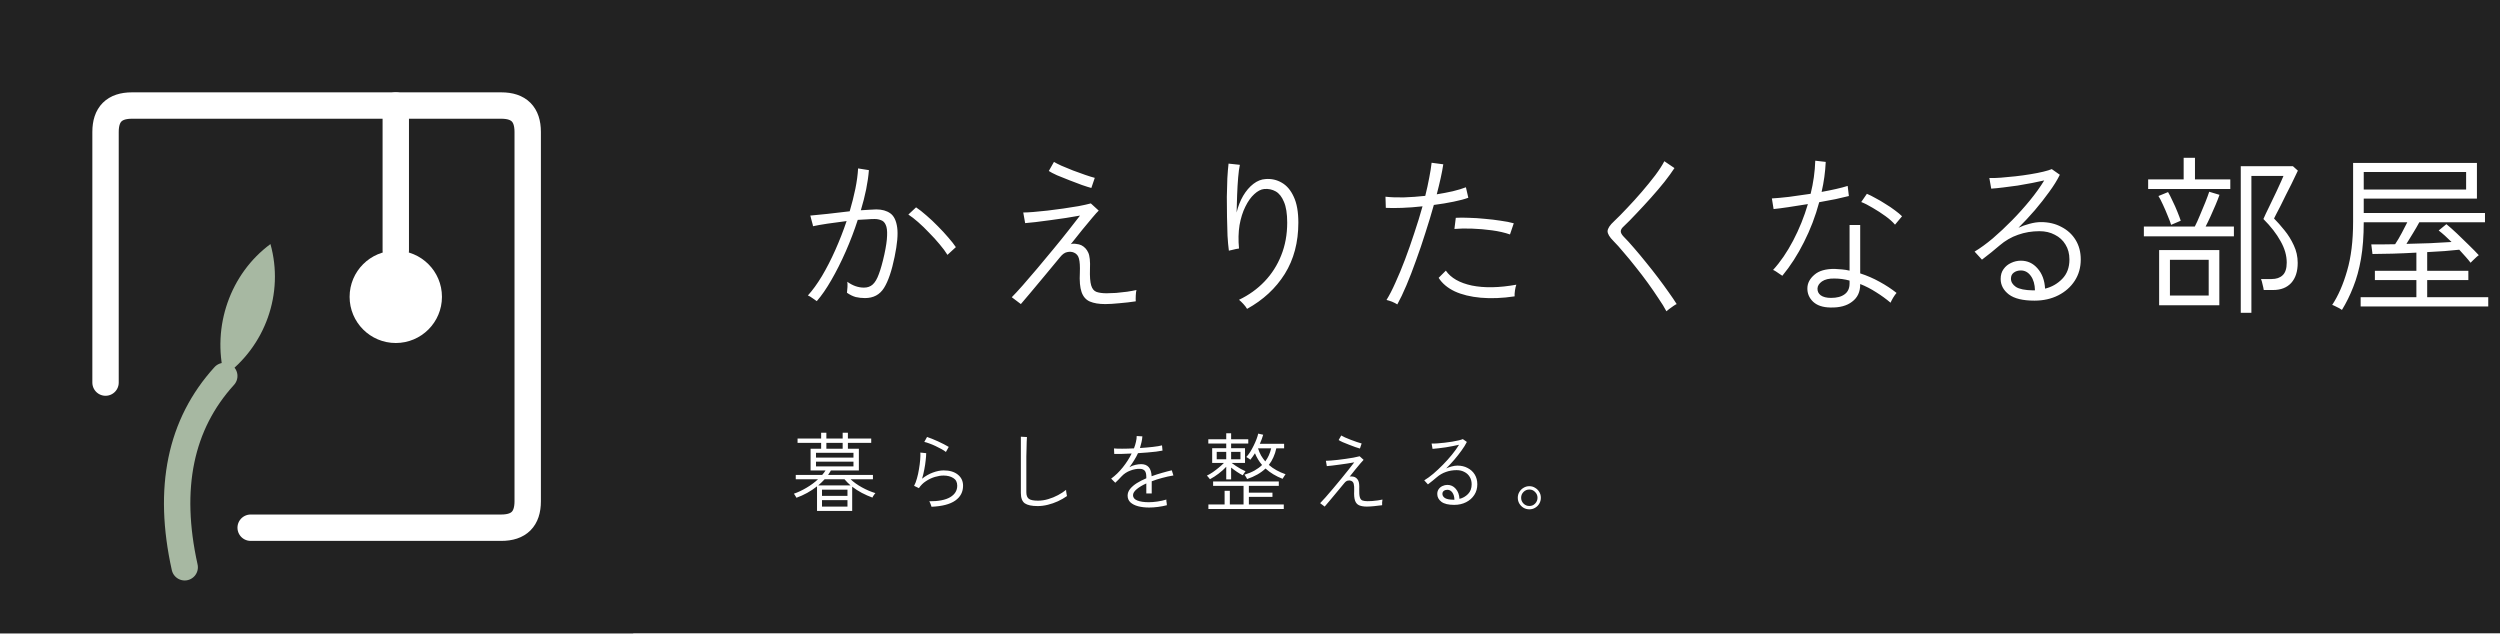
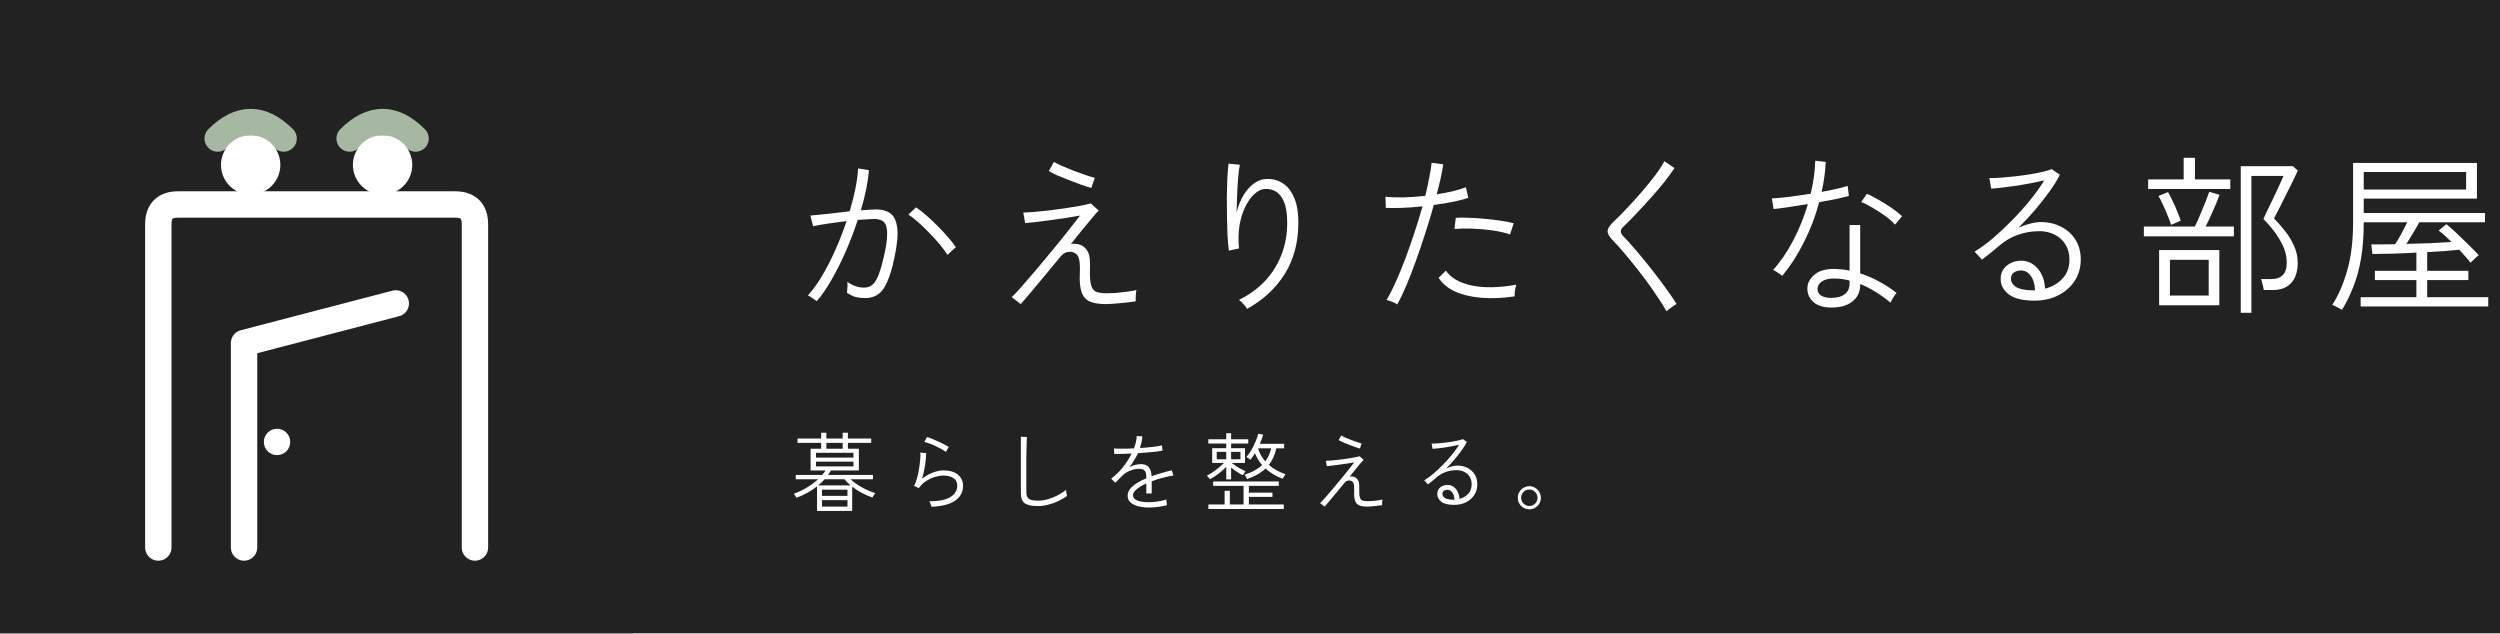
<svg xmlns="http://www.w3.org/2000/svg" width="379" height="96" viewBox="0 0 379 96" fill="none">
  <rect width="379" height="96" fill="#222222" />
  <rect width="96" height="96" fill="#222222" />
-   <path d="M16 58V20C16 17.333 17.333 16 20 16H76C78.667 16 80 17.333 80 20V76C80 78.667 78.667 80 76 80H38" stroke="white" stroke-width="4" stroke-linecap="round" />
-   <path d="M60 16V38" stroke="white" stroke-width="4" stroke-linecap="round" />
-   <path d="M60 52C63.866 52 67 48.866 67 45C67 41.134 63.866 38 60 38C56.134 38 53 41.134 53 45C53 48.866 56.134 52 60 52Z" fill="white" />
-   <path d="M28 86C25.333 74 27.333 64.333 34 57" stroke="#A7B8A2" stroke-width="4" stroke-linecap="round" />
-   <path d="M34 57C40.2 52.5 43.1 44.5 41 37C34.9 41.5 32.1 49.5 34 57Z" fill="#A7B8A2" />
+   <g fill="none" stroke="white" stroke-width="4" stroke-linecap="round" stroke-linejoin="round">
+     <path d="M24 83V34Q24 31 27 31H69Q72 31 72 34V83" />
+     <path d="M60 46L37 52V83" />
+     <path d="M33 21Q38 16 43 21" stroke="#A7B8A2" />
+     <path d="M53 21Q58 16 63 21" stroke="#A7B8A2" />
+     <circle cx="38" cy="25" r="4.5" fill="white" stroke="none" />
+     <circle cx="58" cy="25" r="4.5" fill="white" stroke="none" />
+     <circle cx="42" cy="67" r="2" fill="white" stroke="none" />
+   </g>
  <g clip-path="url(#clip0_2_48)">
    <path d="M123.822 45.656C123.77 45.604 123.649 45.517 123.458 45.396C123.267 45.257 123.077 45.127 122.886 45.006C122.695 44.885 122.557 44.815 122.47 44.798C123.181 44.018 123.891 43.039 124.602 41.86C125.313 40.664 125.989 39.347 126.63 37.908C127.271 36.469 127.843 35.005 128.346 33.514C127.358 33.635 126.396 33.765 125.46 33.904C124.541 34.043 123.805 34.173 123.25 34.294C123.25 34.207 123.215 34.051 123.146 33.826C123.094 33.601 123.033 33.375 122.964 33.15C122.912 32.907 122.869 32.751 122.834 32.682C123.493 32.63 124.368 32.543 125.46 32.422C126.569 32.283 127.687 32.153 128.814 32.032C129.161 30.853 129.447 29.718 129.672 28.626C129.897 27.517 130.036 26.485 130.088 25.532L131.726 25.792C131.657 26.693 131.518 27.664 131.31 28.704C131.102 29.727 130.833 30.784 130.504 31.876C130.955 31.841 131.379 31.815 131.778 31.798C132.194 31.763 132.549 31.746 132.844 31.746C133.711 31.746 134.421 31.945 134.976 32.344C135.531 32.743 135.877 33.462 136.016 34.502C136.155 35.525 136.025 36.998 135.626 38.922C135.193 41.054 134.655 42.631 134.014 43.654C133.373 44.677 132.411 45.188 131.128 45.188C130.643 45.188 130.175 45.136 129.724 45.032C129.291 44.911 128.849 44.694 128.398 44.382C128.433 44.139 128.459 43.853 128.476 43.524C128.493 43.195 128.485 42.926 128.45 42.718C129.265 43.307 130.105 43.602 130.972 43.602C131.509 43.602 131.951 43.446 132.298 43.134C132.662 42.805 132.974 42.276 133.234 41.548C133.511 40.82 133.789 39.832 134.066 38.584C134.326 37.388 134.465 36.435 134.482 35.724C134.517 34.996 134.447 34.45 134.274 34.086C134.118 33.722 133.884 33.488 133.572 33.384C133.277 33.263 132.948 33.202 132.584 33.202C132.255 33.202 131.873 33.219 131.44 33.254C131.007 33.271 130.539 33.297 130.036 33.332C129.516 34.944 128.909 36.539 128.216 38.116C127.523 39.693 126.795 41.141 126.032 42.458C125.287 43.758 124.55 44.824 123.822 45.656ZM143.634 38.636C143.339 38.151 142.941 37.613 142.438 37.024C141.953 36.435 141.424 35.854 140.852 35.282C140.297 34.693 139.743 34.155 139.188 33.67C138.633 33.185 138.139 32.803 137.706 32.526L138.876 31.434C139.344 31.746 139.864 32.153 140.436 32.656C141.025 33.159 141.606 33.705 142.178 34.294C142.75 34.866 143.279 35.438 143.764 36.01C144.249 36.565 144.631 37.05 144.908 37.466L143.634 38.636ZM154.762 46.098L153.384 45.058C153.8 44.642 154.346 44.053 155.022 43.29C155.698 42.51 156.443 41.643 157.258 40.69C158.073 39.719 158.887 38.74 159.702 37.752C160.534 36.747 161.297 35.802 161.99 34.918C162.701 34.017 163.281 33.271 163.732 32.682C163.091 32.803 162.371 32.925 161.574 33.046C160.777 33.167 159.979 33.28 159.182 33.384C158.385 33.488 157.648 33.583 156.972 33.67C156.313 33.739 155.793 33.791 155.412 33.826L155.126 32.214C155.507 32.214 156.019 32.188 156.66 32.136C157.301 32.084 158.012 32.015 158.792 31.928C159.572 31.841 160.369 31.737 161.184 31.616C161.999 31.495 162.77 31.373 163.498 31.252C164.226 31.113 164.85 30.975 165.37 30.836L166.566 31.928C166.375 32.101 166.055 32.457 165.604 32.994C165.153 33.514 164.642 34.129 164.07 34.84C163.498 35.551 162.917 36.279 162.328 37.024C162.519 36.937 162.779 36.92 163.108 36.972C163.455 37.007 163.732 37.076 163.94 37.18C164.408 37.423 164.755 37.795 164.98 38.298C165.205 38.783 165.292 39.615 165.24 40.794C165.205 41.921 165.266 42.744 165.422 43.264C165.578 43.784 165.847 44.113 166.228 44.252C166.627 44.391 167.138 44.46 167.762 44.46C168.161 44.46 168.637 44.443 169.192 44.408C169.747 44.356 170.301 44.295 170.856 44.226C171.428 44.139 171.905 44.053 172.286 43.966C172.234 44.157 172.199 44.443 172.182 44.824C172.165 45.188 172.165 45.474 172.182 45.682C171.385 45.803 170.561 45.899 169.712 45.968C168.863 46.055 168.143 46.098 167.554 46.098C166.601 46.098 165.821 45.968 165.214 45.708C164.625 45.448 164.209 44.971 163.966 44.278C163.723 43.585 163.637 42.597 163.706 41.314C163.741 40.378 163.697 39.685 163.576 39.234C163.472 38.783 163.221 38.471 162.822 38.298C162.51 38.159 162.163 38.133 161.782 38.22C161.418 38.289 161.063 38.541 160.716 38.974C159.901 39.962 159.104 40.924 158.324 41.86C157.544 42.796 156.842 43.637 156.218 44.382C155.594 45.127 155.109 45.699 154.762 46.098ZM165.448 28.496C165.119 28.409 164.651 28.262 164.044 28.054C163.437 27.829 162.796 27.586 162.12 27.326C161.444 27.066 160.82 26.815 160.248 26.572C159.676 26.312 159.26 26.095 159 25.922L159.78 24.544C160.005 24.683 160.378 24.873 160.898 25.116C161.435 25.341 162.025 25.584 162.666 25.844C163.325 26.087 163.949 26.312 164.538 26.52C165.145 26.728 165.621 26.875 165.968 26.962L165.448 28.496ZM189.056 46.826C188.917 46.583 188.727 46.332 188.484 46.072C188.259 45.829 188.042 45.621 187.834 45.448C189.325 44.737 190.616 43.81 191.708 42.666C192.8 41.522 193.641 40.205 194.23 38.714C194.837 37.206 195.14 35.551 195.14 33.748C195.14 32.396 194.975 31.347 194.646 30.602C194.334 29.839 193.918 29.311 193.398 29.016C192.878 28.721 192.297 28.6 191.656 28.652C191.153 28.704 190.651 28.964 190.148 29.432C189.645 29.883 189.195 30.515 188.796 31.33C188.397 32.127 188.103 33.063 187.912 34.138C187.739 35.213 187.713 36.391 187.834 37.674C187.747 37.674 187.591 37.7 187.366 37.752C187.141 37.804 186.924 37.856 186.716 37.908C186.508 37.943 186.369 37.977 186.3 38.012C186.213 37.388 186.144 36.634 186.092 35.75C186.057 34.849 186.031 33.895 186.014 32.89C185.997 31.867 185.988 30.853 185.988 29.848C186.005 28.843 186.031 27.898 186.066 27.014C186.118 26.13 186.179 25.393 186.248 24.804L187.964 24.986C187.86 25.454 187.773 26.095 187.704 26.91C187.635 27.725 187.583 28.609 187.548 29.562C187.513 30.498 187.487 31.382 187.47 32.214C187.695 31.278 188.025 30.437 188.458 29.692C188.909 28.929 189.429 28.323 190.018 27.872C190.607 27.421 191.223 27.179 191.864 27.144C192.748 27.075 193.563 27.257 194.308 27.69C195.071 28.123 195.677 28.834 196.128 29.822C196.596 30.81 196.83 32.119 196.83 33.748C196.83 36.729 196.145 39.321 194.776 41.522C193.407 43.706 191.5 45.474 189.056 46.826ZM211.832 46.15C211.624 46.011 211.355 45.873 211.026 45.734C210.697 45.613 210.419 45.526 210.194 45.474C210.627 44.781 211.078 43.905 211.546 42.848C212.031 41.791 212.517 40.621 213.002 39.338C213.487 38.055 213.955 36.721 214.406 35.334C214.874 33.947 215.29 32.595 215.654 31.278C214.579 31.399 213.548 31.477 212.56 31.512C211.572 31.547 210.749 31.547 210.09 31.512L210.038 29.822C210.801 29.909 211.719 29.943 212.794 29.926C213.869 29.891 214.961 29.813 216.07 29.692C216.313 28.721 216.512 27.811 216.668 26.962C216.841 26.095 216.963 25.333 217.032 24.674L218.8 24.908C218.713 25.515 218.583 26.208 218.41 26.988C218.237 27.768 218.037 28.591 217.812 29.458C218.679 29.319 219.493 29.163 220.256 28.99C221.036 28.799 221.695 28.6 222.232 28.392L222.596 29.978C222.041 30.186 221.296 30.385 220.36 30.576C219.441 30.767 218.445 30.931 217.37 31.07C216.989 32.439 216.564 33.843 216.096 35.282C215.645 36.721 215.169 38.125 214.666 39.494C214.181 40.863 213.695 42.12 213.21 43.264C212.725 44.408 212.265 45.37 211.832 46.15ZM229.616 44.928C227.761 45.205 226.054 45.275 224.494 45.136C222.951 44.997 221.634 44.677 220.542 44.174C219.45 43.654 218.635 42.969 218.098 42.12L219.19 41.028C219.953 42.137 221.27 42.891 223.142 43.29C225.031 43.671 227.276 43.628 229.876 43.16C229.789 43.385 229.72 43.68 229.668 44.044C229.616 44.408 229.599 44.703 229.616 44.928ZM228.914 35.542C228.117 35.265 227.207 35.057 226.184 34.918C225.161 34.779 224.147 34.693 223.142 34.658C222.137 34.623 221.253 34.641 220.49 34.71L220.698 33.02C221.27 32.985 221.937 32.985 222.7 33.02C223.48 33.037 224.286 33.089 225.118 33.176C225.95 33.245 226.747 33.341 227.51 33.462C228.29 33.566 228.949 33.696 229.486 33.852L228.914 35.542ZM252.626 47.19C252.331 46.618 251.933 45.968 251.43 45.24C250.945 44.495 250.407 43.715 249.818 42.9C249.229 42.085 248.613 41.279 247.972 40.482C247.348 39.685 246.741 38.948 246.152 38.272C245.58 37.579 245.06 36.998 244.592 36.53C244.003 35.941 243.708 35.447 243.708 35.048C243.725 34.632 244.055 34.129 244.696 33.54C245.285 32.985 245.944 32.318 246.672 31.538C247.417 30.758 248.163 29.935 248.908 29.068C249.653 28.201 250.329 27.369 250.936 26.572C251.543 25.757 252.002 25.047 252.314 24.44L253.848 25.48C253.467 26.069 252.964 26.763 252.34 27.56C251.716 28.34 251.031 29.146 250.286 29.978C249.541 30.81 248.804 31.607 248.076 32.37C247.365 33.133 246.724 33.783 246.152 34.32C245.857 34.58 245.71 34.831 245.71 35.074C245.71 35.299 245.849 35.559 246.126 35.854C246.611 36.339 247.149 36.929 247.738 37.622C248.327 38.298 248.934 39.026 249.558 39.806C250.182 40.569 250.789 41.34 251.378 42.12C251.967 42.9 252.505 43.637 252.99 44.33C253.475 45.006 253.874 45.595 254.186 46.098C254.082 46.133 253.917 46.228 253.692 46.384C253.467 46.54 253.25 46.696 253.042 46.852C252.834 47.008 252.695 47.121 252.626 47.19ZM277.482 46.618C276.338 46.601 275.463 46.306 274.856 45.734C274.267 45.162 273.981 44.477 273.998 43.68C274.015 42.917 274.371 42.241 275.064 41.652C275.757 41.045 276.789 40.751 278.158 40.768C278.539 40.785 278.912 40.811 279.276 40.846C279.657 40.881 280.03 40.941 280.394 41.028V34.112H282.006V41.444C283.029 41.773 284.008 42.198 284.944 42.718C285.897 43.238 286.755 43.801 287.518 44.408C287.362 44.581 287.189 44.824 286.998 45.136C286.825 45.431 286.695 45.682 286.608 45.89C285.932 45.318 285.204 44.789 284.424 44.304C283.644 43.801 282.838 43.385 282.006 43.056V43.134C282.006 44.261 281.599 45.127 280.784 45.734C279.987 46.358 278.886 46.653 277.482 46.618ZM270.202 41.808C270.133 41.756 270.003 41.669 269.812 41.548C269.621 41.409 269.431 41.279 269.24 41.158C269.049 41.037 268.902 40.959 268.798 40.924C269.907 39.711 270.921 38.229 271.84 36.478C272.759 34.727 273.504 32.881 274.076 30.94C273.019 31.113 272.022 31.269 271.086 31.408C270.15 31.547 269.413 31.642 268.876 31.694L268.616 30.082C269.275 30.047 270.133 29.969 271.19 29.848C272.265 29.709 273.365 29.553 274.492 29.38C274.908 27.699 275.142 26.026 275.194 24.362L276.78 24.544C276.711 26.069 276.503 27.586 276.156 29.094C276.919 28.955 277.647 28.808 278.34 28.652C279.033 28.496 279.623 28.34 280.108 28.184L280.29 29.718C279.753 29.857 279.085 30.013 278.288 30.186C277.508 30.342 276.676 30.498 275.792 30.654C275.22 32.786 274.449 34.805 273.478 36.712C272.525 38.619 271.433 40.317 270.202 41.808ZM277.586 45.162C278.47 45.162 279.155 44.98 279.64 44.616C280.143 44.252 280.394 43.706 280.394 42.978V42.536C279.649 42.328 278.877 42.224 278.08 42.224C277.283 42.207 276.659 42.354 276.208 42.666C275.775 42.978 275.549 43.333 275.532 43.732C275.515 44.165 275.679 44.512 276.026 44.772C276.39 45.032 276.91 45.162 277.586 45.162ZM287.284 34.06C286.937 33.644 286.452 33.211 285.828 32.76C285.204 32.309 284.563 31.893 283.904 31.512C283.245 31.113 282.665 30.819 282.162 30.628L283.02 29.38C283.401 29.536 283.835 29.753 284.32 30.03C284.823 30.29 285.325 30.585 285.828 30.914C286.348 31.226 286.825 31.547 287.258 31.876C287.709 32.205 288.073 32.509 288.35 32.786L287.284 34.06ZM308.422 45.578C306.671 45.578 305.38 45.266 304.548 44.642C303.716 44.001 303.3 43.212 303.3 42.276C303.3 41.687 303.447 41.193 303.742 40.794C304.037 40.378 304.418 40.066 304.886 39.858C305.354 39.633 305.848 39.52 306.368 39.52C307.373 39.52 308.214 39.91 308.89 40.69C309.583 41.47 309.965 42.493 310.034 43.758C311.039 43.515 311.906 43.021 312.634 42.276C313.362 41.531 313.726 40.551 313.726 39.338C313.726 38.471 313.527 37.717 313.128 37.076C312.747 36.435 312.209 35.941 311.516 35.594C310.84 35.23 310.06 35.048 309.176 35.048C308.032 35.048 306.949 35.23 305.926 35.594C304.921 35.941 303.993 36.478 303.144 37.206C302.849 37.466 302.433 37.813 301.896 38.246C301.359 38.679 300.882 39.052 300.466 39.364L299.348 38.142C300.215 37.622 301.133 36.955 302.104 36.14C303.075 35.308 304.045 34.398 305.016 33.41C305.987 32.422 306.897 31.408 307.746 30.368C308.595 29.328 309.315 28.323 309.904 27.352C309.384 27.473 308.769 27.603 308.058 27.742C307.365 27.881 306.637 28.011 305.874 28.132C305.111 28.236 304.383 28.331 303.69 28.418C302.997 28.505 302.39 28.565 301.87 28.6L301.584 26.988C302.052 27.005 302.633 26.988 303.326 26.936C304.019 26.884 304.756 26.815 305.536 26.728C306.316 26.641 307.07 26.537 307.798 26.416C308.543 26.295 309.202 26.165 309.774 26.026C310.346 25.887 310.771 25.757 311.048 25.636L312.27 26.494C311.871 27.309 311.334 28.175 310.658 29.094C309.999 30.013 309.271 30.94 308.474 31.876C307.677 32.795 306.853 33.679 306.004 34.528C306.507 34.285 307.061 34.086 307.668 33.93C308.292 33.757 308.873 33.67 309.41 33.67C310.571 33.67 311.603 33.913 312.504 34.398C313.423 34.866 314.142 35.525 314.662 36.374C315.182 37.223 315.442 38.211 315.442 39.338C315.442 40.551 315.139 41.626 314.532 42.562C313.925 43.498 313.093 44.235 312.036 44.772C310.979 45.309 309.774 45.578 308.422 45.578ZM308.188 44.018H308.5C308.483 43.117 308.275 42.389 307.876 41.834C307.477 41.279 306.975 41.002 306.368 41.002C305.935 41.002 305.571 41.115 305.276 41.34C304.999 41.548 304.86 41.851 304.86 42.25C304.86 42.735 305.111 43.151 305.614 43.498C306.134 43.827 306.992 44.001 308.188 44.018ZM339.7 47.424V25.194H347.604L348.358 25.87C348.323 25.957 348.211 26.191 348.02 26.572C347.847 26.936 347.63 27.387 347.37 27.924C347.11 28.444 346.833 28.99 346.538 29.562C346.261 30.134 345.992 30.68 345.732 31.2C345.472 31.72 345.247 32.153 345.056 32.5C344.883 32.847 344.779 33.055 344.744 33.124C345.247 33.627 345.775 34.225 346.33 34.918C346.885 35.594 347.353 36.348 347.734 37.18C348.133 38.012 348.332 38.905 348.332 39.858C348.332 41.158 348.003 42.172 347.344 42.9C346.685 43.611 345.767 43.966 344.588 43.966H343.184C343.149 43.723 343.089 43.437 343.002 43.108C342.933 42.761 342.855 42.493 342.768 42.302H344.38C345.091 42.302 345.645 42.111 346.044 41.73C346.46 41.349 346.668 40.707 346.668 39.806C346.668 38.731 346.356 37.648 345.732 36.556C345.125 35.447 344.259 34.329 343.132 33.202C343.167 33.133 343.279 32.881 343.47 32.448C343.678 32.015 343.929 31.495 344.224 30.888C344.519 30.264 344.813 29.649 345.108 29.042C345.403 28.418 345.645 27.889 345.836 27.456C346.044 27.005 346.157 26.745 346.174 26.676H341.312V47.424H339.7ZM327.324 46.28V37.908H336.45V46.28H327.324ZM328.962 44.798H334.838V39.39H328.962V44.798ZM325.01 35.828V34.346H332.732C332.975 33.878 333.235 33.306 333.512 32.63C333.807 31.954 334.084 31.287 334.344 30.628C334.604 29.969 334.795 29.449 334.916 29.068L336.476 29.536C336.32 29.987 336.121 30.498 335.878 31.07C335.635 31.642 335.384 32.214 335.124 32.786C334.864 33.358 334.613 33.878 334.37 34.346H338.66V35.828H325.01ZM325.66 28.652V27.196H331.042V23.92H332.758V27.196H338.114V28.652H325.66ZM329.144 34.086C329.04 33.739 328.867 33.28 328.624 32.708C328.399 32.136 328.156 31.573 327.896 31.018C327.636 30.446 327.411 30.013 327.22 29.718L328.676 29.12C328.867 29.432 329.092 29.874 329.352 30.446C329.629 31.001 329.881 31.564 330.106 32.136C330.331 32.691 330.496 33.133 330.6 33.462L329.144 34.086ZM355.04 46.982C354.971 46.93 354.832 46.843 354.624 46.722C354.416 46.618 354.208 46.514 354 46.41C353.792 46.306 353.645 46.245 353.558 46.228C354.477 44.841 355.231 43.117 355.82 41.054C356.427 38.991 356.73 36.513 356.73 33.618V24.7H375.502V30.108H358.342V32.292H376.724V33.696H366.766C366.489 34.216 366.168 34.771 365.804 35.36C365.457 35.949 365.128 36.487 364.816 36.972C366.029 36.937 367.225 36.903 368.404 36.868C369.6 36.816 370.683 36.755 371.654 36.686C371.307 36.339 370.969 36.019 370.64 35.724C370.311 35.429 369.999 35.169 369.704 34.944L370.874 33.982C371.342 34.363 371.879 34.84 372.486 35.412C373.093 35.984 373.691 36.565 374.28 37.154C374.887 37.743 375.389 38.255 375.788 38.688C375.719 38.723 375.589 38.827 375.398 39C375.225 39.156 375.051 39.321 374.878 39.494C374.722 39.65 374.609 39.763 374.54 39.832C374.332 39.555 374.081 39.251 373.786 38.922C373.491 38.575 373.171 38.22 372.824 37.856C372.183 37.925 371.437 37.995 370.588 38.064C369.756 38.116 368.881 38.168 367.962 38.22V41.054H374.202V42.458H367.962V45.058H377.218V46.462H357.874V45.058H366.324V42.458H360.032V41.054H366.324V38.298C365.093 38.367 363.889 38.419 362.71 38.454C361.531 38.489 360.517 38.506 359.668 38.506L359.486 37.05C360.041 37.05 360.621 37.05 361.228 37.05C361.835 37.033 362.459 37.024 363.1 37.024C363.447 36.504 363.785 35.932 364.114 35.308C364.461 34.667 364.738 34.129 364.946 33.696H358.342C358.342 35.793 358.203 37.639 357.926 39.234C357.649 40.829 357.259 42.25 356.756 43.498C356.271 44.746 355.699 45.907 355.04 46.982ZM358.342 28.73H373.864V26.078H358.342V28.73Z" fill="white" />
    <path d="M123.861 77.462V73.731C122.916 74.476 121.876 75.053 120.741 75.46C120.732 75.425 120.698 75.365 120.637 75.278C120.585 75.183 120.529 75.092 120.468 75.005C120.416 74.918 120.377 74.866 120.351 74.849C120.992 74.624 121.634 74.32 122.275 73.939C122.925 73.558 123.506 73.129 124.017 72.652H120.637V72.002H124.641C124.736 71.889 124.827 71.777 124.914 71.664C125.001 71.551 125.079 71.439 125.148 71.326H122.886V68.024H124.485V67.14H120.91V66.477H124.485V65.606H125.278V66.477H127.748V65.606H128.541V66.477H132.077V67.14H128.541V68.024H130.205V71.326H125.967C125.906 71.439 125.837 71.551 125.759 71.664C125.69 71.777 125.616 71.889 125.538 72.002H132.337V72.652H128.944C129.421 73.103 129.997 73.514 130.673 73.887C131.349 74.26 132.029 74.55 132.714 74.758C132.679 74.784 132.627 74.845 132.558 74.94C132.489 75.035 132.424 75.131 132.363 75.226C132.311 75.321 132.276 75.391 132.259 75.434C131.713 75.235 131.176 74.996 130.647 74.719C130.127 74.442 129.642 74.13 129.191 73.783V77.462H123.861ZM123.705 69.376H129.386V68.648H123.705V69.376ZM123.705 70.702H129.386V69.987H123.705V70.702ZM124.615 76.799H128.476V75.824H124.615V76.799ZM124.043 73.588H128.944C128.779 73.441 128.619 73.289 128.463 73.133C128.307 72.977 128.16 72.817 128.021 72.652H125.018C124.723 72.973 124.398 73.285 124.043 73.588ZM124.615 75.174H128.476V74.238H124.615V75.174ZM125.278 68.024H127.748V67.14H125.278V68.024ZM141.216 76.825C141.207 76.782 141.181 76.699 141.138 76.578C141.103 76.465 141.06 76.353 141.008 76.24C140.956 76.119 140.913 76.036 140.878 75.993C142.265 76.002 143.318 75.798 144.037 75.382C144.756 74.957 145.116 74.372 145.116 73.627C145.116 73.098 144.917 72.713 144.518 72.47C144.119 72.219 143.625 72.093 143.036 72.093C142.637 72.093 142.204 72.162 141.736 72.301C141.268 72.44 140.817 72.652 140.384 72.938C139.951 73.215 139.591 73.571 139.305 74.004L138.577 73.653C138.742 73.35 138.885 72.977 139.006 72.535C139.136 72.084 139.24 71.612 139.318 71.118C139.405 70.615 139.465 70.143 139.5 69.701C139.535 69.259 139.543 68.895 139.526 68.609L140.41 68.7C140.41 68.995 140.384 69.359 140.332 69.792C140.289 70.225 140.219 70.685 140.124 71.17C140.037 71.647 139.925 72.115 139.786 72.574C140.289 72.167 140.835 71.855 141.424 71.638C142.013 71.421 142.559 71.313 143.062 71.313C143.963 71.313 144.678 71.525 145.207 71.95C145.736 72.375 146 72.938 146 73.64C146 74.585 145.606 75.334 144.817 75.889C144.028 76.444 142.828 76.756 141.216 76.825ZM143.4 68.518C143.218 68.371 142.984 68.219 142.698 68.063C142.421 67.907 142.122 67.755 141.801 67.608C141.489 67.461 141.186 67.335 140.891 67.231C140.596 67.118 140.341 67.04 140.124 66.997L140.54 66.243C140.739 66.304 140.986 66.395 141.281 66.516C141.576 66.629 141.879 66.759 142.191 66.906C142.512 67.053 142.815 67.201 143.101 67.348C143.396 67.495 143.638 67.63 143.829 67.751L143.4 68.518ZM157.31 76.721C156.417 76.721 155.767 76.582 155.36 76.305C154.961 76.019 154.762 75.495 154.762 74.732V66.204L155.685 66.256C155.676 66.395 155.663 66.637 155.646 66.984C155.637 67.331 155.629 67.721 155.62 68.154C155.611 68.475 155.603 68.826 155.594 69.207C155.594 69.588 155.594 69.991 155.594 70.416V74.628C155.594 75.105 155.724 75.438 155.984 75.629C156.244 75.811 156.699 75.902 157.349 75.902C157.869 75.902 158.389 75.824 158.909 75.668C159.438 75.512 159.936 75.308 160.404 75.057C160.872 74.806 161.275 74.541 161.613 74.264C161.613 74.316 161.622 74.411 161.639 74.55C161.665 74.689 161.687 74.823 161.704 74.953C161.73 75.074 161.747 75.157 161.756 75.2C161.34 75.495 160.881 75.759 160.378 75.993C159.884 76.218 159.373 76.396 158.844 76.526C158.324 76.656 157.813 76.721 157.31 76.721ZM174.21 76.942C173.586 76.942 173.027 76.877 172.533 76.747C172.048 76.617 171.662 76.422 171.376 76.162C171.09 75.893 170.947 75.551 170.947 75.135C170.947 74.771 171.073 74.433 171.324 74.121C171.584 73.8 171.926 73.506 172.351 73.237C172.784 72.968 173.261 72.726 173.781 72.509V72.34C173.781 71.855 173.699 71.525 173.534 71.352C173.369 71.179 173.144 71.088 172.858 71.079C172.381 71.053 171.883 71.14 171.363 71.339C170.843 71.53 170.401 71.82 170.037 72.21C169.872 72.392 169.708 72.565 169.543 72.73C169.387 72.886 169.231 73.038 169.075 73.185L168.451 72.561C169.092 72.093 169.682 71.521 170.219 70.845C170.765 70.16 171.211 69.463 171.558 68.752C170.977 68.787 170.449 68.808 169.972 68.817C169.495 68.826 169.144 68.826 168.919 68.817L168.88 67.985C169.149 68.011 169.56 68.024 170.115 68.024C170.67 68.024 171.268 68.007 171.909 67.972C172.039 67.643 172.139 67.318 172.208 66.997C172.286 66.676 172.325 66.377 172.325 66.1L173.183 66.152C173.166 66.447 173.122 66.741 173.053 67.036C172.992 67.322 172.914 67.617 172.819 67.92C173.512 67.877 174.162 67.82 174.769 67.751C175.384 67.682 175.848 67.604 176.16 67.517L176.238 68.31C175.995 68.362 175.675 68.414 175.276 68.466C174.877 68.509 174.44 68.553 173.963 68.596C173.495 68.631 173.014 68.665 172.52 68.7C172.364 69.047 172.169 69.406 171.935 69.779C171.71 70.152 171.471 70.503 171.22 70.832C171.471 70.676 171.762 70.559 172.091 70.481C172.42 70.403 172.719 70.364 172.988 70.364C174.002 70.364 174.535 70.975 174.587 72.197C175.124 71.998 175.662 71.824 176.199 71.677C176.736 71.521 177.217 71.395 177.642 71.3L177.889 72.08C177.308 72.175 176.736 72.301 176.173 72.457C175.618 72.604 175.094 72.773 174.6 72.964V74.81H173.781V73.289C173.183 73.558 172.698 73.848 172.325 74.16C171.952 74.472 171.766 74.775 171.766 75.07C171.766 75.434 171.983 75.703 172.416 75.876C172.849 76.049 173.426 76.136 174.145 76.136C174.544 76.136 174.981 76.101 175.458 76.032C175.943 75.963 176.398 75.863 176.823 75.733C176.814 75.776 176.814 75.854 176.823 75.967C176.84 76.08 176.858 76.192 176.875 76.305C176.884 76.374 176.888 76.435 176.888 76.487C176.897 76.53 176.901 76.565 176.901 76.591C176.459 76.704 176.004 76.79 175.536 76.851C175.068 76.912 174.626 76.942 174.21 76.942ZM185.897 72.678V70.767C185.576 71.114 185.195 71.456 184.753 71.794C184.32 72.123 183.878 72.409 183.427 72.652C183.41 72.617 183.366 72.561 183.297 72.483C183.236 72.405 183.171 72.327 183.102 72.249C183.041 72.171 182.994 72.123 182.959 72.106C183.236 71.976 183.535 71.803 183.856 71.586C184.177 71.361 184.489 71.122 184.792 70.871C185.095 70.62 185.347 70.39 185.546 70.182H183.765V67.946H185.897V67.244H183.18V66.594H185.897V65.684H186.638V66.594H189.238V67.244H186.638V67.946H188.744V70.182H186.716C186.889 70.312 187.097 70.459 187.34 70.624C187.591 70.789 187.847 70.945 188.107 71.092C188.376 71.231 188.614 71.348 188.822 71.443C188.796 71.469 188.753 71.525 188.692 71.612C188.631 71.699 188.571 71.79 188.51 71.885C188.449 71.972 188.41 72.028 188.393 72.054C188.142 71.924 187.851 71.751 187.522 71.534C187.201 71.317 186.907 71.101 186.638 70.884V72.678H185.897ZM183.193 77.163V76.474H185.65V74.407H186.443V76.474H188.523V73.653H183.908V72.99H193.866V73.653H189.329V74.693H192.904V75.33H189.329V76.474H194.62V77.163H183.193ZM189.056 72.626C189.047 72.591 189.017 72.526 188.965 72.431C188.913 72.336 188.857 72.245 188.796 72.158C188.735 72.063 188.692 71.998 188.666 71.963C189.255 71.781 189.767 71.569 190.2 71.326C190.642 71.075 191.019 70.797 191.331 70.494C190.88 69.965 190.521 69.372 190.252 68.713C190.139 68.895 190.022 69.068 189.901 69.233C189.788 69.398 189.671 69.554 189.55 69.701C189.524 69.666 189.468 69.619 189.381 69.558C189.294 69.497 189.208 69.441 189.121 69.389C189.034 69.328 188.974 69.294 188.939 69.285C189.13 69.086 189.32 68.839 189.511 68.544C189.702 68.241 189.879 67.92 190.044 67.582C190.217 67.235 190.365 66.902 190.486 66.581C190.607 66.26 190.694 65.979 190.746 65.736L191.5 65.905C191.439 66.122 191.366 66.347 191.279 66.581C191.201 66.806 191.106 67.04 190.993 67.283H194.672V67.972H193.489C193.385 68.457 193.238 68.908 193.047 69.324C192.865 69.74 192.635 70.126 192.358 70.481C192.705 70.784 193.09 71.053 193.515 71.287C193.94 71.521 194.399 71.725 194.893 71.898C194.867 71.933 194.819 71.998 194.75 72.093C194.689 72.188 194.629 72.284 194.568 72.379C194.507 72.474 194.464 72.544 194.438 72.587C193.433 72.197 192.57 71.677 191.851 71.027C191.158 71.694 190.226 72.227 189.056 72.626ZM191.812 69.948C192.029 69.662 192.211 69.354 192.358 69.025C192.505 68.696 192.622 68.345 192.709 67.972H190.72C190.841 68.362 190.993 68.722 191.175 69.051C191.366 69.372 191.578 69.671 191.812 69.948ZM184.454 69.623H185.897V68.505H184.454V69.623ZM186.638 69.623H188.055V68.505H186.638V69.623ZM200.821 76.799L200.132 76.279C200.34 76.071 200.613 75.776 200.951 75.395C201.289 75.005 201.662 74.572 202.069 74.095C202.476 73.61 202.884 73.12 203.291 72.626C203.707 72.123 204.088 71.651 204.435 71.209C204.79 70.758 205.081 70.386 205.306 70.091C204.985 70.152 204.626 70.212 204.227 70.273C203.828 70.334 203.43 70.39 203.031 70.442C202.632 70.494 202.264 70.542 201.926 70.585C201.597 70.62 201.337 70.646 201.146 70.663L201.003 69.857C201.194 69.857 201.449 69.844 201.77 69.818C202.091 69.792 202.446 69.757 202.836 69.714C203.226 69.671 203.625 69.619 204.032 69.558C204.439 69.497 204.825 69.437 205.189 69.376C205.553 69.307 205.865 69.237 206.125 69.168L206.723 69.714C206.628 69.801 206.467 69.978 206.242 70.247C206.017 70.507 205.761 70.815 205.475 71.17C205.189 71.525 204.899 71.889 204.604 72.262C204.699 72.219 204.829 72.21 204.994 72.236C205.167 72.253 205.306 72.288 205.41 72.34C205.644 72.461 205.817 72.648 205.93 72.899C206.043 73.142 206.086 73.558 206.06 74.147C206.043 74.71 206.073 75.122 206.151 75.382C206.229 75.642 206.363 75.807 206.554 75.876C206.753 75.945 207.009 75.98 207.321 75.98C207.52 75.98 207.759 75.971 208.036 75.954C208.313 75.928 208.591 75.898 208.868 75.863C209.154 75.82 209.392 75.776 209.583 75.733C209.557 75.828 209.54 75.971 209.531 76.162C209.522 76.344 209.522 76.487 209.531 76.591C209.132 76.652 208.721 76.699 208.296 76.734C207.871 76.777 207.512 76.799 207.217 76.799C206.74 76.799 206.35 76.734 206.047 76.604C205.752 76.474 205.544 76.236 205.423 75.889C205.302 75.542 205.258 75.048 205.293 74.407C205.31 73.939 205.289 73.592 205.228 73.367C205.176 73.142 205.05 72.986 204.851 72.899C204.695 72.83 204.522 72.817 204.331 72.86C204.149 72.895 203.971 73.02 203.798 73.237C203.391 73.731 202.992 74.212 202.602 74.68C202.212 75.148 201.861 75.568 201.549 75.941C201.237 76.314 200.994 76.6 200.821 76.799ZM206.164 67.998C205.999 67.955 205.765 67.881 205.462 67.777C205.159 67.664 204.838 67.543 204.5 67.413C204.162 67.283 203.85 67.157 203.564 67.036C203.278 66.906 203.07 66.798 202.94 66.711L203.33 66.022C203.443 66.091 203.629 66.187 203.889 66.308C204.158 66.421 204.452 66.542 204.773 66.672C205.102 66.793 205.414 66.906 205.709 67.01C206.012 67.114 206.251 67.188 206.424 67.231L206.164 67.998ZM220.451 76.539C219.576 76.539 218.93 76.383 218.514 76.071C218.098 75.75 217.89 75.356 217.89 74.888C217.89 74.593 217.964 74.346 218.111 74.147C218.258 73.939 218.449 73.783 218.683 73.679C218.917 73.566 219.164 73.51 219.424 73.51C219.927 73.51 220.347 73.705 220.685 74.095C221.032 74.485 221.222 74.996 221.257 75.629C221.76 75.508 222.193 75.261 222.557 74.888C222.921 74.515 223.103 74.026 223.103 73.419C223.103 72.986 223.003 72.609 222.804 72.288C222.613 71.967 222.345 71.72 221.998 71.547C221.66 71.365 221.27 71.274 220.828 71.274C220.256 71.274 219.714 71.365 219.203 71.547C218.7 71.72 218.237 71.989 217.812 72.353C217.665 72.483 217.457 72.656 217.188 72.873C216.919 73.09 216.681 73.276 216.473 73.432L215.914 72.821C216.347 72.561 216.807 72.227 217.292 71.82C217.777 71.404 218.263 70.949 218.748 70.455C219.233 69.961 219.688 69.454 220.113 68.934C220.538 68.414 220.897 67.911 221.192 67.426C220.932 67.487 220.624 67.552 220.269 67.621C219.922 67.69 219.558 67.755 219.177 67.816C218.796 67.868 218.432 67.916 218.085 67.959C217.738 68.002 217.435 68.033 217.175 68.05L217.032 67.244C217.266 67.253 217.556 67.244 217.903 67.218C218.25 67.192 218.618 67.157 219.008 67.114C219.398 67.071 219.775 67.019 220.139 66.958C220.512 66.897 220.841 66.832 221.127 66.763C221.413 66.694 221.625 66.629 221.764 66.568L222.375 66.997C222.176 67.404 221.907 67.838 221.569 68.297C221.24 68.756 220.876 69.22 220.477 69.688C220.078 70.147 219.667 70.589 219.242 71.014C219.493 70.893 219.771 70.793 220.074 70.715C220.386 70.628 220.676 70.585 220.945 70.585C221.526 70.585 222.041 70.706 222.492 70.949C222.951 71.183 223.311 71.512 223.571 71.937C223.831 72.362 223.961 72.856 223.961 73.419C223.961 74.026 223.809 74.563 223.506 75.031C223.203 75.499 222.787 75.867 222.258 76.136C221.729 76.405 221.127 76.539 220.451 76.539ZM220.334 75.759H220.49C220.481 75.308 220.377 74.944 220.178 74.667C219.979 74.39 219.727 74.251 219.424 74.251C219.207 74.251 219.025 74.307 218.878 74.42C218.739 74.524 218.67 74.676 218.67 74.875C218.67 75.118 218.796 75.326 219.047 75.499C219.307 75.664 219.736 75.75 220.334 75.759ZM231.852 77.215C231.531 77.215 231.237 77.137 230.968 76.981C230.708 76.825 230.496 76.613 230.331 76.344C230.175 76.075 230.097 75.781 230.097 75.46C230.097 75.139 230.175 74.849 230.331 74.589C230.487 74.32 230.699 74.108 230.968 73.952C231.237 73.787 231.531 73.705 231.852 73.705C232.173 73.705 232.463 73.787 232.723 73.952C232.992 74.108 233.204 74.32 233.36 74.589C233.516 74.849 233.594 75.139 233.594 75.46C233.594 75.781 233.516 76.075 233.36 76.344C233.204 76.613 232.992 76.825 232.723 76.981C232.463 77.137 232.173 77.215 231.852 77.215ZM231.852 76.708C232.199 76.708 232.489 76.587 232.723 76.344C232.966 76.093 233.087 75.798 233.087 75.46C233.087 75.122 232.966 74.832 232.723 74.589C232.489 74.338 232.199 74.212 231.852 74.212C231.505 74.212 231.211 74.333 230.968 74.576C230.725 74.819 230.604 75.113 230.604 75.46C230.604 75.807 230.725 76.101 230.968 76.344C231.211 76.587 231.505 76.708 231.852 76.708Z" fill="white" />
  </g>
  <defs>
    <clipPath id="clip0_2_48">
      <rect width="259" height="65" fill="white" transform="translate(120 15.5)" />
    </clipPath>
  </defs>
</svg>
